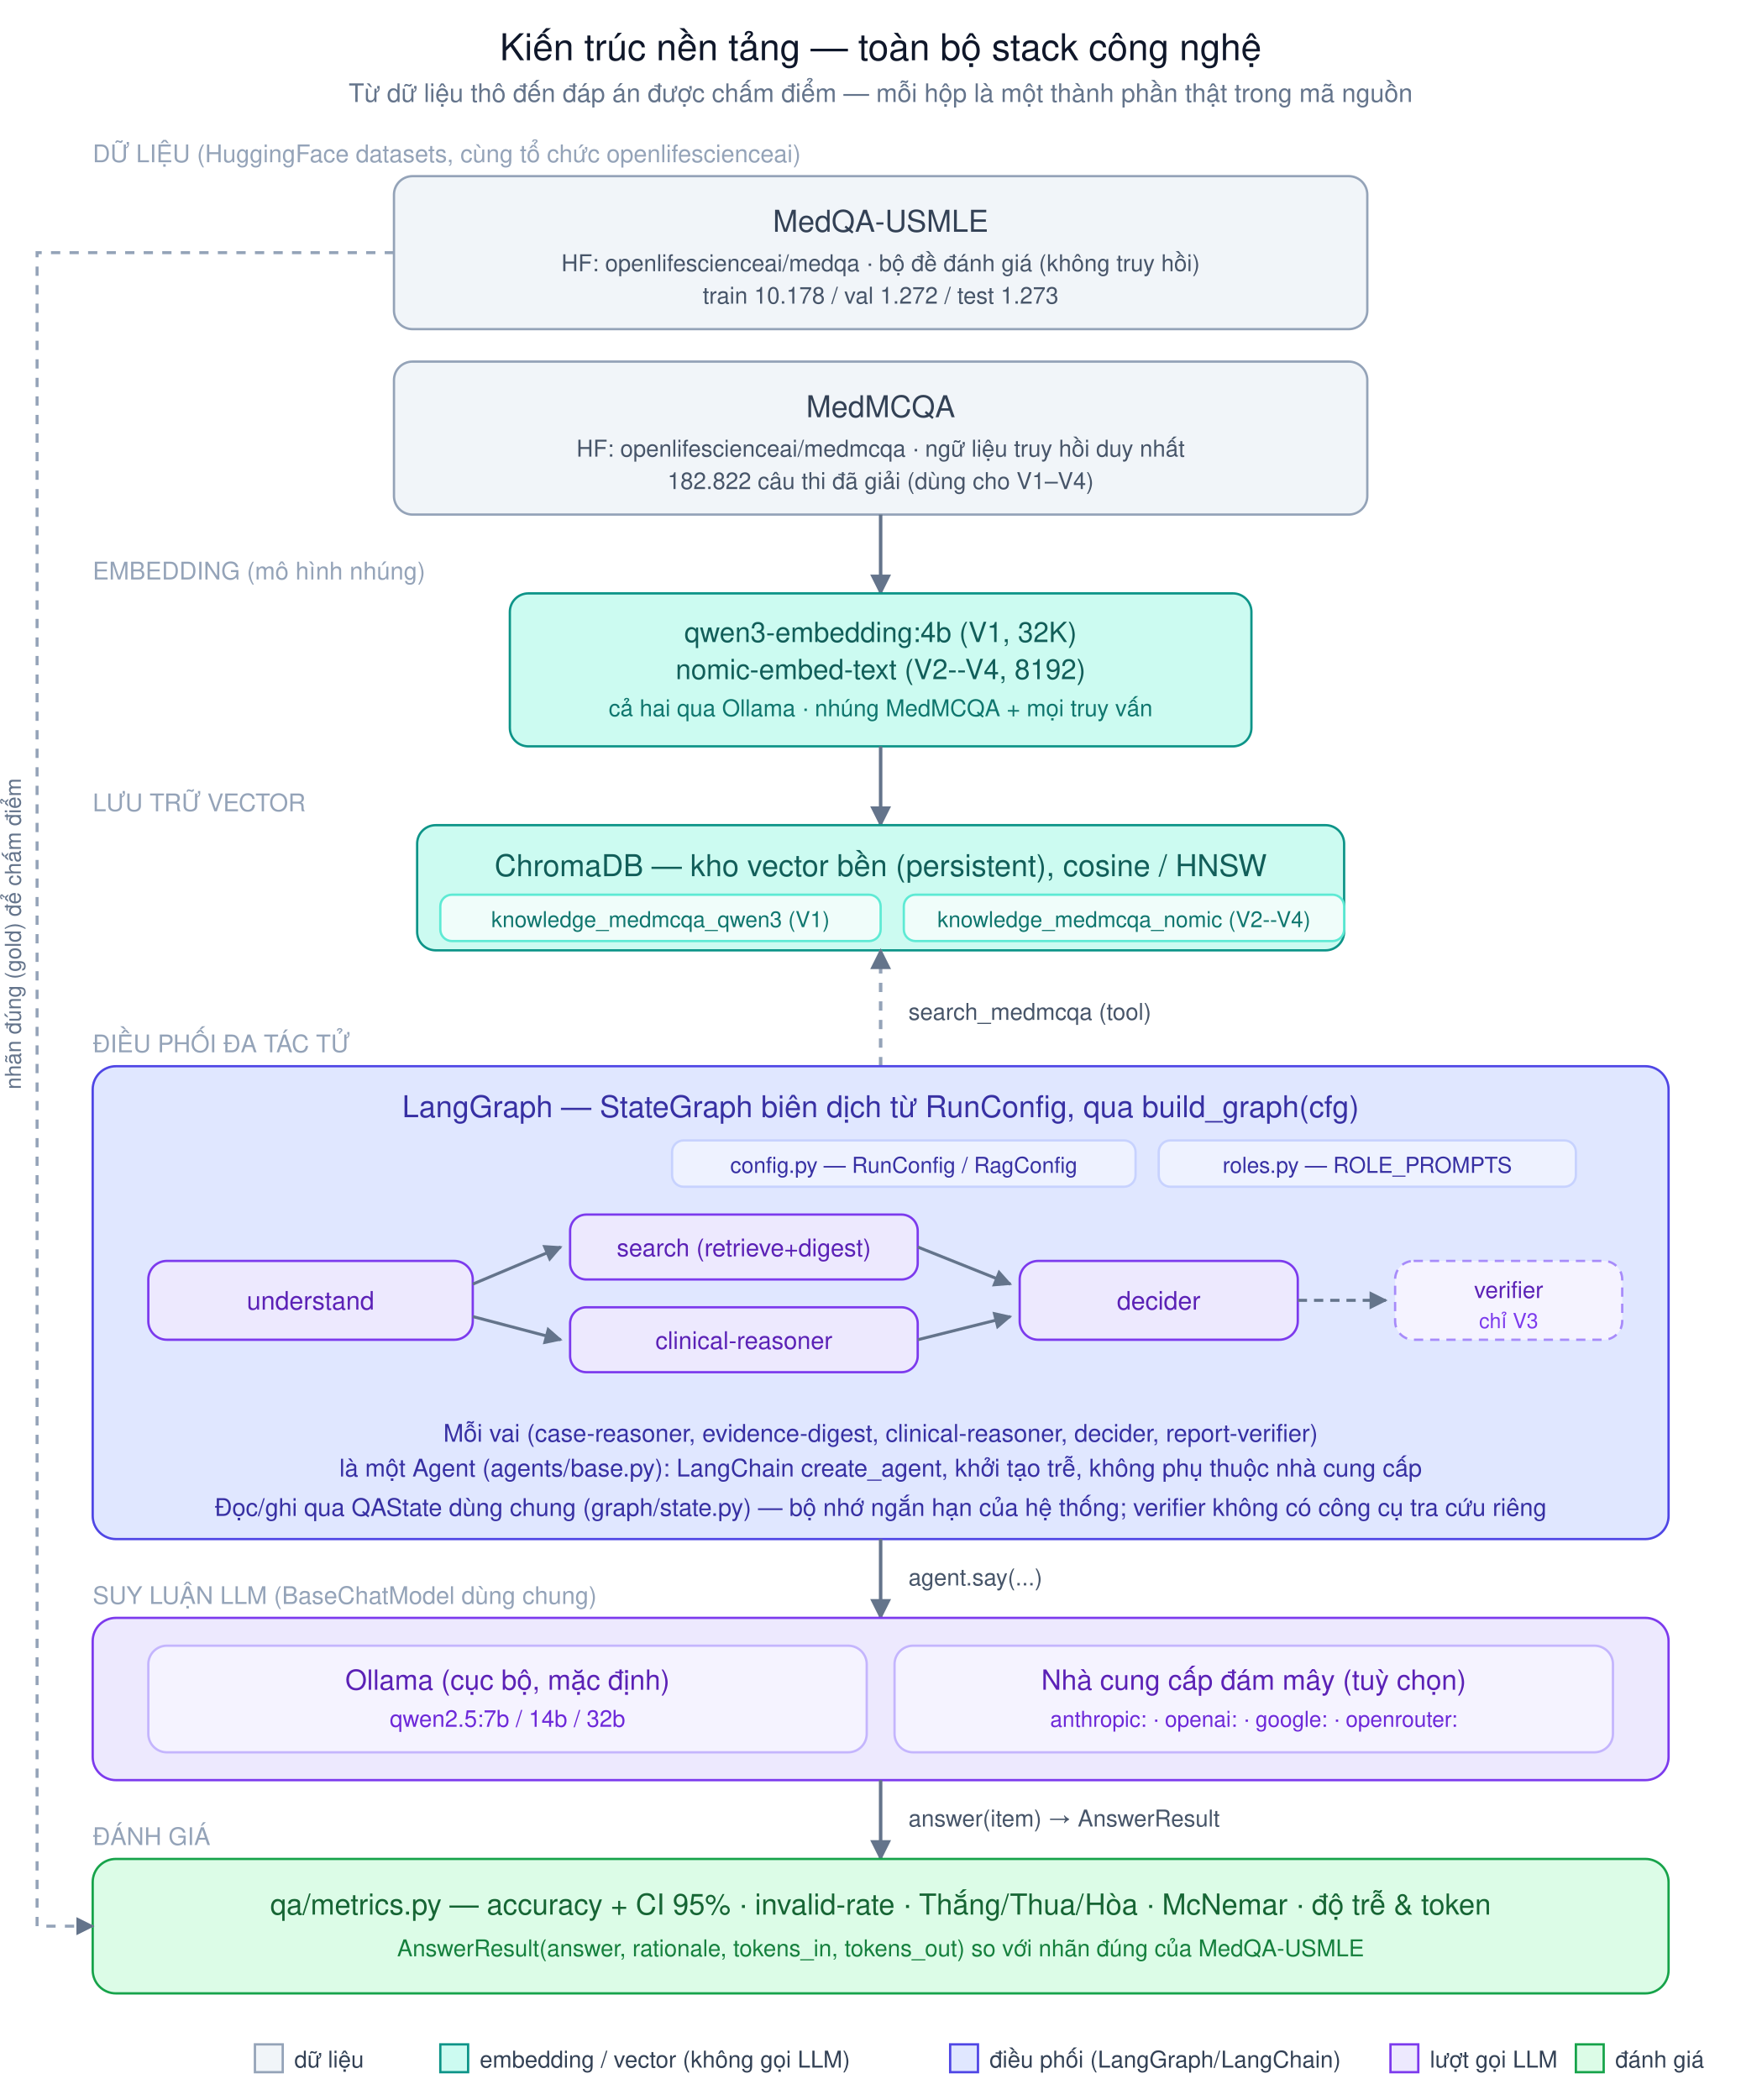
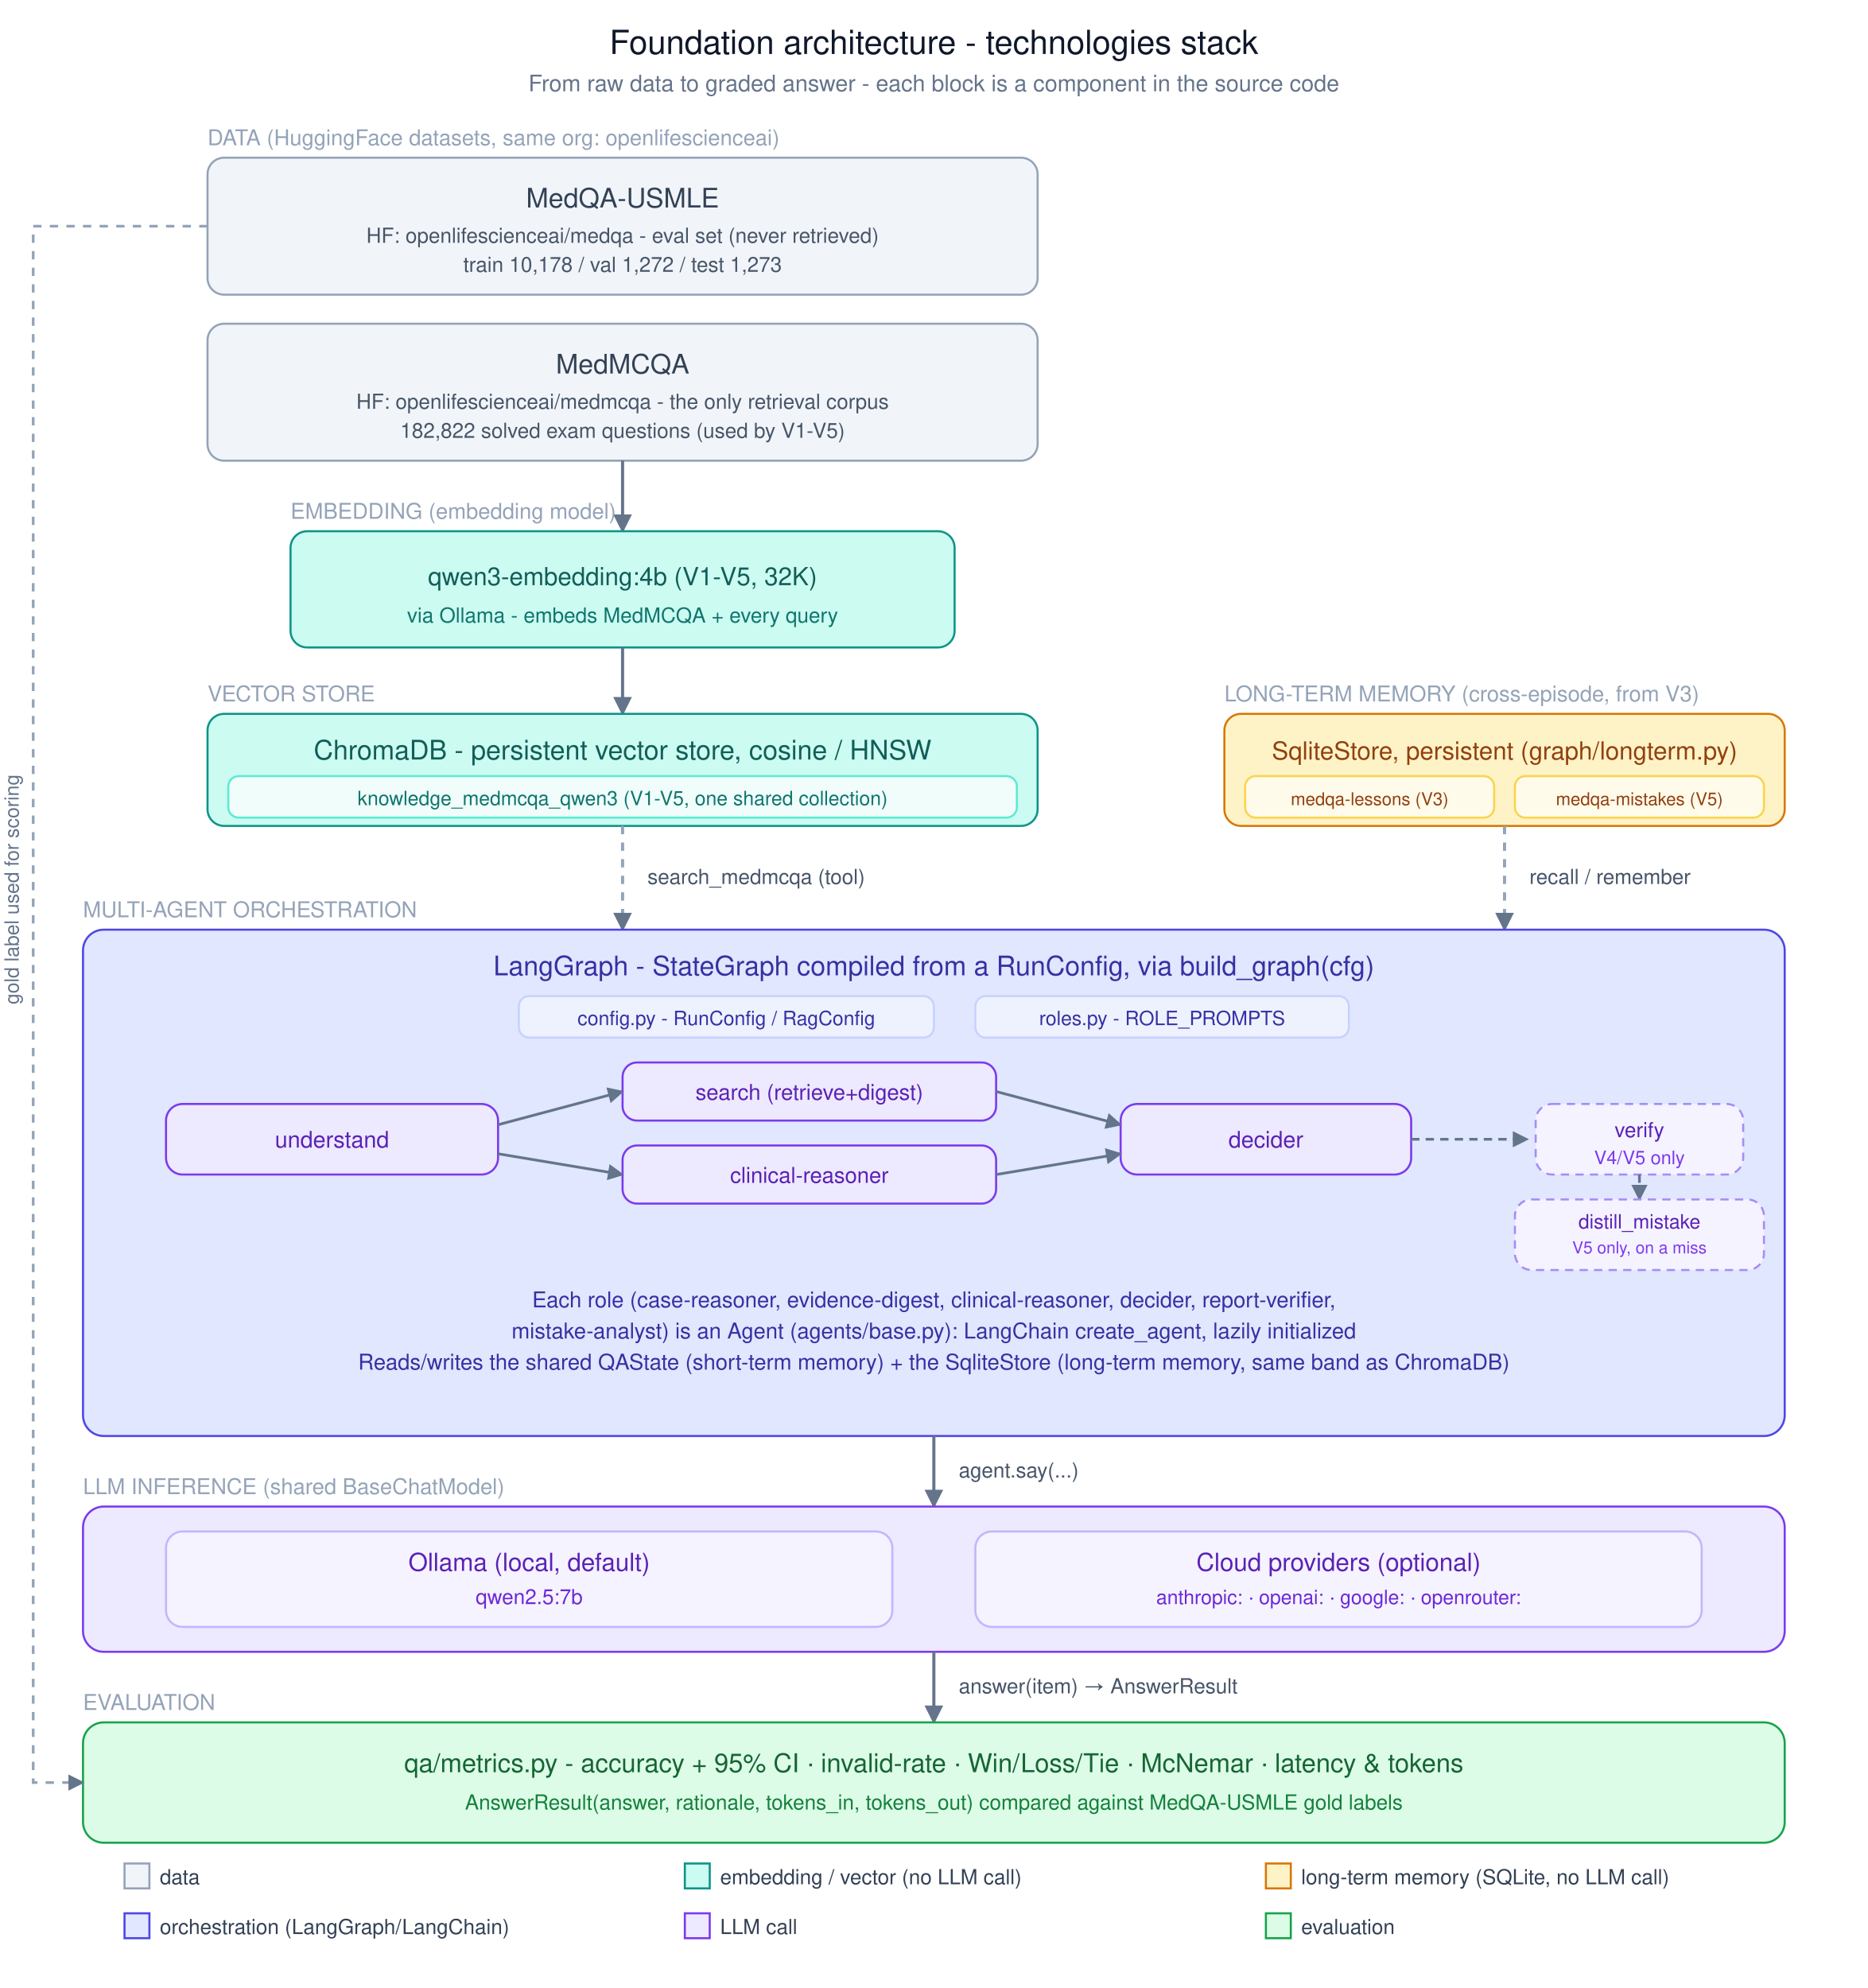
- <svg xmlns="http://www.w3.org/2000/svg" width="760" height="906" viewBox="0 0 760 906" font-family="Helvetica, Arial, sans-serif">
+ <svg xmlns="http://www.w3.org/2000/svg" width="900" height="958" viewBox="0 0 900 958" font-family="Helvetica, Arial, sans-serif">
  <defs>
    <marker id="ss" viewBox="0 0 10 10" refX="9" refY="5" markerWidth="6" markerHeight="6" orient="auto-start-reverse">
      <path d="M0,0 L10,5 L0,10 z" fill="#64748B" />
    </marker>
  </defs>
-   <text x="380" y="26" text-anchor="middle" font-size="16" font-weight="500" fill="#0F172A">Kiến trúc nền tảng — toàn bộ stack công nghệ</text>
-   <text x="380" y="44" text-anchor="middle" font-size="11" fill="#64748B">Từ dữ liệu thô đến đáp án được chấm điểm — mỗi hộp là một thành phần thật trong mã nguồn</text>
-   <text x="40" y="70" font-size="10.5" font-weight="500" fill="#94A3B8">DỮ LIỆU (HuggingFace datasets, cùng tổ chức openlifescienceai)</text>
-   <rect x="170" y="76" width="420" height="66" rx="8" fill="#F1F5F9" stroke="#94A3B8" />
-   <text x="380" y="100" text-anchor="middle" font-size="13" font-weight="500" fill="#334155">MedQA-USMLE</text>
-   <text x="380" y="117" text-anchor="middle" font-size="10" fill="#475569">HF: openlifescienceai/medqa · bộ đề đánh giá (không truy hồi)</text>
-   <text x="380" y="131" text-anchor="middle" font-size="10" fill="#475569">train 10.178 / val 1.272 / test 1.273</text>
-   <rect x="170" y="156" width="420" height="66" rx="8" fill="#F1F5F9" stroke="#94A3B8" />
-   <text x="380" y="180" text-anchor="middle" font-size="13" font-weight="500" fill="#334155">MedMCQA</text>
-   <text x="380" y="197" text-anchor="middle" font-size="10" fill="#475569">HF: openlifescienceai/medmcqa · ngữ liệu truy hồi duy nhất</text>
-   <text x="380" y="211" text-anchor="middle" font-size="10" fill="#475569">182.822 câu thi đã giải (dùng cho V1–V4)</text>
-   <line x1="380" y1="222" x2="380" y2="256" stroke="#64748B" stroke-width="1.5" marker-end="url(#ss)" />
-   <text x="40" y="250" font-size="10.5" font-weight="500" fill="#94A3B8">EMBEDDING (mô hình nhúng)</text>
-   <rect x="220" y="256" width="320" height="66" rx="8" fill="#CCFBF1" stroke="#0D9488" />
-   <text x="380" y="277" text-anchor="middle" font-size="12" font-weight="500" fill="#115E59">qwen3-embedding:4b (V1, 32K)</text>
-   <text x="380" y="293" text-anchor="middle" font-size="12" font-weight="500" fill="#115E59">nomic-embed-text (V2--V4, 8192)</text>
-   <text x="380" y="309" text-anchor="middle" font-size="10" fill="#0F766E">cả hai qua Ollama · nhúng MedMCQA + mọi truy vấn</text>
-   <line x1="380" y1="322" x2="380" y2="356" stroke="#64748B" stroke-width="1.5" marker-end="url(#ss)" />
-   <text x="40" y="350" font-size="10.5" font-weight="500" fill="#94A3B8">LƯU TRỮ VECTOR</text>
-   <rect x="180" y="356" width="400" height="54" rx="8" fill="#CCFBF1" stroke="#0D9488" />
-   <text x="380" y="378" text-anchor="middle" font-size="13" font-weight="500" fill="#115E59">ChromaDB — kho vector bền (persistent), cosine / HNSW</text>
-   <rect x="190" y="386" width="190" height="20" rx="5" fill="#F0FDFA" stroke="#5EEAD4" />
-   <text x="285" y="400" text-anchor="middle" font-size="9.5" fill="#0F766E">knowledge_medmcqa_qwen3 (V1)</text>
-   <rect x="390" y="386" width="190" height="20" rx="5" fill="#F0FDFA" stroke="#5EEAD4" />
-   <text x="485" y="400" text-anchor="middle" font-size="9.5" fill="#0F766E">knowledge_medmcqa_nomic (V2--V4)</text>
-   <line x1="380" y1="460" x2="380" y2="410" stroke="#94A3B8" stroke-width="1.5" stroke-dasharray="4 4" marker-end="url(#ss)" />
-   <text x="392" y="440" font-size="10" fill="#475569">search_medmcqa (tool)</text>
-   <text x="40" y="454" font-size="10.5" font-weight="500" fill="#94A3B8">ĐIỀU PHỐI ĐA TÁC TỬ</text>
-   <rect x="40" y="460" width="680" height="204" rx="10" fill="#E0E7FF" stroke="#4F46E5" />
-   <text x="380" y="482" text-anchor="middle" font-size="13" font-weight="500" fill="#3730A3">LangGraph — StateGraph biên dịch từ RunConfig, qua build_graph(cfg)</text>
-   <rect x="290" y="492" width="200" height="20" rx="5" fill="#EEF2FF" stroke="#C7D2FE" />
-   <text x="390" y="506" text-anchor="middle" font-size="9.5" fill="#3730A3">config.py — RunConfig / RagConfig</text>
-   <rect x="500" y="492" width="180" height="20" rx="5" fill="#EEF2FF" stroke="#C7D2FE" />
-   <text x="590" y="506" text-anchor="middle" font-size="9.5" fill="#3730A3">roles.py — ROLE_PROMPTS</text>
-   <rect x="64" y="544" width="140" height="34" rx="8" fill="#EDE9FE" stroke="#7C3AED" />
-   <text x="134" y="565" text-anchor="middle" font-size="11" font-weight="500" fill="#5B21B6">understand</text>
-   <rect x="246" y="524" width="150" height="28" rx="7" fill="#EDE9FE" stroke="#7C3AED" />
-   <text x="321" y="542" text-anchor="middle" font-size="10.5" font-weight="500" fill="#5B21B6">search (retrieve+digest)</text>
-   <rect x="246" y="564" width="150" height="28" rx="7" fill="#EDE9FE" stroke="#7C3AED" />
-   <text x="321" y="582" text-anchor="middle" font-size="10.5" font-weight="500" fill="#5B21B6">clinical-reasoner</text>
-   <rect x="440" y="544" width="120" height="34" rx="8" fill="#EDE9FE" stroke="#7C3AED" />
-   <text x="500" y="565" text-anchor="middle" font-size="11" font-weight="500" fill="#5B21B6">decider</text>
-   <rect x="602" y="544" width="98" height="34" rx="8" fill="#F5F3FF" stroke="#A78BFA" stroke-dasharray="4 3" />
-   <text x="651" y="560" text-anchor="middle" font-size="10" font-weight="500" fill="#5B21B6">verifier</text>
-   <text x="651" y="573" text-anchor="middle" font-size="9" fill="#7C3AED">chỉ V3</text>
-   <line x1="204" y1="554" x2="242" y2="538" stroke="#64748B" stroke-width="1.3" marker-end="url(#ss)" />
-   <line x1="204" y1="568" x2="242" y2="578" stroke="#64748B" stroke-width="1.3" marker-end="url(#ss)" />
-   <line x1="396" y1="538" x2="436" y2="554" stroke="#64748B" stroke-width="1.3" marker-end="url(#ss)" />
-   <line x1="396" y1="578" x2="436" y2="568" stroke="#64748B" stroke-width="1.3" marker-end="url(#ss)" />
-   <line x1="560" y1="561" x2="598" y2="561" stroke="#64748B" stroke-width="1.3" stroke-dasharray="4 3" marker-end="url(#ss)" />
-   <text x="380" y="622" text-anchor="middle" font-size="10.5" fill="#3730A3">Mỗi vai (case-reasoner, evidence-digest, clinical-reasoner, decider, report-verifier)</text>
-   <text x="380" y="637" text-anchor="middle" font-size="10.5" fill="#3730A3">là một Agent (agents/base.py): LangChain create_agent, khởi tạo trễ, không phụ thuộc nhà cung cấp</text>
-   <text x="380" y="654" text-anchor="middle" font-size="10.5" fill="#3730A3">Đọc/ghi qua QAState dùng chung (graph/state.py) — bộ nhớ ngắn hạn của hệ thống; verifier không có công cụ tra cứu riêng</text>
-   <line x1="380" y1="664" x2="380" y2="698" stroke="#64748B" stroke-width="1.5" marker-end="url(#ss)" />
-   <text x="392" y="684" font-size="10" fill="#475569">agent.say(...)</text>
-   <text x="40" y="692" font-size="10.5" font-weight="500" fill="#94A3B8">SUY LUẬN LLM (BaseChatModel dùng chung)</text>
-   <rect x="40" y="698" width="680" height="70" rx="10" fill="#EDE9FE" stroke="#7C3AED" />
-   <rect x="64" y="710" width="310" height="46" rx="8" fill="#F5F3FF" stroke="#C4B5FD" />
-   <text x="219" y="729" text-anchor="middle" font-size="12" font-weight="500" fill="#5B21B6">Ollama (cục bộ, mặc định)</text>
-   <text x="219" y="745" text-anchor="middle" font-size="10" fill="#6D28D9">qwen2.5:7b / 14b / 32b</text>
-   <rect x="386" y="710" width="310" height="46" rx="8" fill="#F5F3FF" stroke="#C4B5FD" />
-   <text x="541" y="729" text-anchor="middle" font-size="12" font-weight="500" fill="#5B21B6">Nhà cung cấp đám mây (tuỳ chọn)</text>
-   <text x="541" y="745" text-anchor="middle" font-size="9.5" fill="#6D28D9">anthropic: · openai: · google: · openrouter:</text>
-   <line x1="380" y1="768" x2="380" y2="802" stroke="#64748B" stroke-width="1.5" marker-end="url(#ss)" />
-   <text x="392" y="788" font-size="10" fill="#475569">answer(item) → AnswerResult</text>
-   <text x="40" y="796" font-size="10.5" font-weight="500" fill="#94A3B8">ĐÁNH GIÁ</text>
-   <rect x="40" y="802" width="680" height="58" rx="10" fill="#DCFCE7" stroke="#16A34A" />
-   <text x="380" y="826" text-anchor="middle" font-size="12.5" font-weight="500" fill="#166534">qa/metrics.py — accuracy + CI 95% · invalid-rate · Thắng/Thua/Hòa · McNemar · độ trễ &amp; token</text>
-   <text x="380" y="844" text-anchor="middle" font-size="10" fill="#15803D">AnswerResult(answer, rationale, tokens_in, tokens_out) so với nhãn đúng của MedQA-USMLE</text>
-   <path d="M170 109 L16 109 L16 831 L40 831" fill="none" stroke="#94A3B8" stroke-width="1.3" stroke-dasharray="4 4" marker-end="url(#ss)" />
-   <text x="9" y="470" font-size="9.5" fill="#64748B" transform="rotate(-90 9 470)">nhãn đúng (gold) để chấm điểm</text>
-   <rect x="110" y="882" width="12" height="12" fill="#F1F5F9" stroke="#94A3B8" />
-   <text x="127" y="892" font-size="10" fill="#334155">dữ liệu</text>
-   <rect x="190" y="882" width="12" height="12" fill="#CCFBF1" stroke="#0D9488" />
-   <text x="207" y="892" font-size="10" fill="#334155">embedding / vector (không gọi LLM)</text>
-   <rect x="410" y="882" width="12" height="12" fill="#E0E7FF" stroke="#4F46E5" />
-   <text x="427" y="892" font-size="10" fill="#334155">điều phối (LangGraph/LangChain)</text>
-   <rect x="600" y="882" width="12" height="12" fill="#EDE9FE" stroke="#7C3AED" />
-   <text x="617" y="892" font-size="10" fill="#334155">lượt gọi LLM</text>
-   <rect x="680" y="882" width="12" height="12" fill="#DCFCE7" stroke="#16A34A" />
-   <text x="697" y="892" font-size="10" fill="#334155">đánh giá</text>
+   <text x="450" y="26" text-anchor="middle" font-size="16" font-weight="500" fill="#0F172A">Foundation architecture - technologies stack</text>
+   <text x="450" y="44" text-anchor="middle" font-size="11" fill="#64748B">From raw data to graded answer - each block is a component in the source code</text>
+   <text x="100" y="70" font-size="10.5" font-weight="500" fill="#94A3B8">DATA (HuggingFace datasets, same org: openlifescienceai)</text>
+   <rect x="100" y="76" width="400" height="66" rx="8" fill="#F1F5F9" stroke="#94A3B8" />
+   <text x="300" y="100" text-anchor="middle" font-size="13" font-weight="500" fill="#334155">MedQA-USMLE</text>
+   <text x="300" y="117" text-anchor="middle" font-size="10" fill="#475569">HF: openlifescienceai/medqa - eval set (never retrieved)</text>
+   <text x="300" y="131" text-anchor="middle" font-size="10" fill="#475569">train 10,178 / val 1,272 / test 1,273</text>
+   <rect x="100" y="156" width="400" height="66" rx="8" fill="#F1F5F9" stroke="#94A3B8" />
+   <text x="300" y="180" text-anchor="middle" font-size="13" font-weight="500" fill="#334155">MedMCQA</text>
+   <text x="300" y="197" text-anchor="middle" font-size="10" fill="#475569">HF: openlifescienceai/medmcqa - the only retrieval corpus</text>
+   <text x="300" y="211" text-anchor="middle" font-size="10" fill="#475569">182,822 solved exam questions (used by V1-V5)</text>
+   <line x1="300" y1="222" x2="300" y2="256" stroke="#64748B" stroke-width="1.5" marker-end="url(#ss)" />
+   <text x="140" y="250" font-size="10.5" font-weight="500" fill="#94A3B8">EMBEDDING (embedding model)</text>
+   <rect x="140" y="256" width="320" height="56" rx="8" fill="#CCFBF1" stroke="#0D9488" />
+   <text x="300" y="282" text-anchor="middle" font-size="12" font-weight="500" fill="#115E59">qwen3-embedding:4b (V1-V5, 32K)</text>
+   <text x="300" y="300" text-anchor="middle" font-size="10" fill="#0F766E">via Ollama - embeds MedMCQA + every query</text>
+   <line x1="300" y1="312" x2="300" y2="344" stroke="#64748B" stroke-width="1.5" marker-end="url(#ss)" />
+   <text x="100" y="338" font-size="10.5" font-weight="500" fill="#94A3B8">VECTOR STORE</text>
+   <text x="590" y="338" font-size="10.5" font-weight="500" fill="#94A3B8">LONG-TERM MEMORY (cross-episode, from V3)</text>
+   <rect x="100" y="344" width="400" height="54" rx="8" fill="#CCFBF1" stroke="#0D9488" />
+   <text x="300" y="366" text-anchor="middle" font-size="13" font-weight="500" fill="#115E59">ChromaDB - persistent vector store, cosine / HNSW</text>
+   <rect x="110" y="374" width="380" height="20" rx="5" fill="#F0FDFA" stroke="#5EEAD4" />
+   <text x="300" y="388" text-anchor="middle" font-size="9.5" fill="#0F766E">knowledge_medmcqa_qwen3 (V1-V5, one shared collection)</text>
+   <rect x="590" y="344" width="270" height="54" rx="8" fill="#FEF3C7" stroke="#D97706" />
+   <text x="725" y="366" text-anchor="middle" font-size="12" font-weight="500" fill="#92400E">SqliteStore, persistent (graph/longterm.py)</text>
+   <rect x="600" y="374" width="120" height="20" rx="5" fill="#FFFBEB" stroke="#FCD34D" />
+   <text x="660" y="388" text-anchor="middle" font-size="8.5" fill="#92400E">medqa-lessons (V3)</text>
+   <rect x="730" y="374" width="120" height="20" rx="5" fill="#FFFBEB" stroke="#FCD34D" />
+   <text x="790" y="388" text-anchor="middle" font-size="8.5" fill="#92400E">medqa-mistakes (V5)</text>
+   <line x1="300" y1="398" x2="300" y2="448" stroke="#94A3B8" stroke-width="1.5" stroke-dasharray="4 4" marker-end="url(#ss)" />
+   <text x="312" y="426" font-size="10" fill="#475569">search_medmcqa (tool)</text>
+   <line x1="725" y1="398" x2="725" y2="448" stroke="#94A3B8" stroke-width="1.5" stroke-dasharray="4 4" marker-end="url(#ss)" />
+   <text x="737" y="426" font-size="10" fill="#475569">recall / remember</text>
+   <text x="40" y="442" font-size="10.5" font-weight="500" fill="#94A3B8">MULTI-AGENT ORCHESTRATION</text>
+   <rect x="40" y="448" width="820" height="244" rx="10" fill="#E0E7FF" stroke="#4F46E5" />
+   <text x="450" y="470" text-anchor="middle" font-size="13" font-weight="500" fill="#3730A3">LangGraph - StateGraph compiled from a RunConfig, via build_graph(cfg)</text>
+   <rect x="250" y="480" width="200" height="20" rx="5" fill="#EEF2FF" stroke="#C7D2FE" />
+   <text x="350" y="494" text-anchor="middle" font-size="9.5" fill="#3730A3">config.py - RunConfig / RagConfig</text>
+   <rect x="470" y="480" width="180" height="20" rx="5" fill="#EEF2FF" stroke="#C7D2FE" />
+   <text x="560" y="494" text-anchor="middle" font-size="9.5" fill="#3730A3">roles.py - ROLE_PROMPTS</text>
+   <rect x="80" y="532" width="160" height="34" rx="8" fill="#EDE9FE" stroke="#7C3AED" />
+   <text x="160" y="553" text-anchor="middle" font-size="11" font-weight="500" fill="#5B21B6">understand</text>
+   <rect x="300" y="512" width="180" height="28" rx="7" fill="#EDE9FE" stroke="#7C3AED" />
+   <text x="390" y="530" text-anchor="middle" font-size="10.5" font-weight="500" fill="#5B21B6">search (retrieve+digest)</text>
+   <rect x="300" y="552" width="180" height="28" rx="7" fill="#EDE9FE" stroke="#7C3AED" />
+   <text x="390" y="570" text-anchor="middle" font-size="10.5" font-weight="500" fill="#5B21B6">clinical-reasoner</text>
+   <rect x="540" y="532" width="140" height="34" rx="8" fill="#EDE9FE" stroke="#7C3AED" />
+   <text x="610" y="553" text-anchor="middle" font-size="11" font-weight="500" fill="#5B21B6">decider</text>
+   <rect x="740" y="532" width="100" height="34" rx="8" fill="#F5F3FF" stroke="#A78BFA" stroke-dasharray="4 3" />
+   <text x="790" y="548" text-anchor="middle" font-size="10" font-weight="500" fill="#5B21B6">verify</text>
+   <text x="790" y="561" text-anchor="middle" font-size="9" fill="#7C3AED">V4/V5 only</text>
+   <line x1="240" y1="542" x2="300" y2="526" stroke="#64748B" stroke-width="1.3" marker-end="url(#ss)" />
+   <line x1="240" y1="556" x2="300" y2="566" stroke="#64748B" stroke-width="1.3" marker-end="url(#ss)" />
+   <line x1="480" y1="526" x2="540" y2="542" stroke="#64748B" stroke-width="1.3" marker-end="url(#ss)" />
+   <line x1="480" y1="566" x2="540" y2="556" stroke="#64748B" stroke-width="1.3" marker-end="url(#ss)" />
+   <line x1="680" y1="549" x2="736" y2="549" stroke="#64748B" stroke-width="1.3" stroke-dasharray="4 3" marker-end="url(#ss)" />
+   <line x1="790" y1="566" x2="790" y2="578" stroke="#64748B" stroke-width="1.3" stroke-dasharray="4 3" marker-end="url(#ss)" />
+   <rect x="730" y="578" width="120" height="34" rx="8" fill="#F5F3FF" stroke="#A78BFA" stroke-dasharray="4 3" />
+   <text x="790" y="592" text-anchor="middle" font-size="9.5" font-weight="500" fill="#5B21B6">distill_mistake</text>
+   <text x="790" y="604" text-anchor="middle" font-size="8" fill="#7C3AED">V5 only, on a miss</text>
+   <text x="450" y="630" text-anchor="middle" font-size="10.5" fill="#3730A3">Each role (case-reasoner, evidence-digest, clinical-reasoner, decider, report-verifier,</text>
+   <text x="450" y="645" text-anchor="middle" font-size="10.5" fill="#3730A3">mistake-analyst) is an Agent (agents/base.py): LangChain create_agent, lazily initialized</text>
+   <text x="450" y="660" text-anchor="middle" font-size="10.5" fill="#3730A3">Reads/writes the shared QAState (short-term memory) + the SqliteStore (long-term memory, same band as ChromaDB)</text>
+   <line x1="450" y1="692" x2="450" y2="726" stroke="#64748B" stroke-width="1.5" marker-end="url(#ss)" />
+   <text x="462" y="712" font-size="10" fill="#475569">agent.say(...)</text>
+   <text x="40" y="720" font-size="10.5" font-weight="500" fill="#94A3B8">LLM INFERENCE (shared BaseChatModel)</text>
+   <rect x="40" y="726" width="820" height="70" rx="10" fill="#EDE9FE" stroke="#7C3AED" />
+   <rect x="80" y="738" width="350" height="46" rx="8" fill="#F5F3FF" stroke="#C4B5FD" />
+   <text x="255" y="757" text-anchor="middle" font-size="12" font-weight="500" fill="#5B21B6">Ollama (local, default)</text>
+   <text x="255" y="773" text-anchor="middle" font-size="10" fill="#6D28D9">qwen2.5:7b</text>
+   <rect x="470" y="738" width="350" height="46" rx="8" fill="#F5F3FF" stroke="#C4B5FD" />
+   <text x="645" y="757" text-anchor="middle" font-size="12" font-weight="500" fill="#5B21B6">Cloud providers (optional)</text>
+   <text x="645" y="773" text-anchor="middle" font-size="9.5" fill="#6D28D9">anthropic: · openai: · google: · openrouter:</text>
+   <line x1="450" y1="796" x2="450" y2="830" stroke="#64748B" stroke-width="1.5" marker-end="url(#ss)" />
+   <text x="462" y="816" font-size="10" fill="#475569">answer(item) → AnswerResult</text>
+   <text x="40" y="824" font-size="10.5" font-weight="500" fill="#94A3B8">EVALUATION</text>
+   <rect x="40" y="830" width="820" height="58" rx="10" fill="#DCFCE7" stroke="#16A34A" />
+   <text x="450" y="854" text-anchor="middle" font-size="12.5" font-weight="500" fill="#166534">qa/metrics.py - accuracy + 95% CI · invalid-rate · Win/Loss/Tie · McNemar · latency &amp; tokens</text>
+   <text x="450" y="872" text-anchor="middle" font-size="10" fill="#15803D">AnswerResult(answer, rationale, tokens_in, tokens_out) compared against MedQA-USMLE gold labels</text>
+   <path d="M100 109 L16 109 L16 859 L40 859" fill="none" stroke="#94A3B8" stroke-width="1.3" stroke-dasharray="4 4" marker-end="url(#ss)" />
+   <text x="9" y="484" font-size="9.5" fill="#64748B" transform="rotate(-90 9 484)">gold label used for scoring</text>
+   <rect x="60" y="898" width="12" height="12" fill="#F1F5F9" stroke="#94A3B8" />
+   <text x="77" y="908" font-size="10" fill="#334155">data</text>
+   <rect x="330" y="898" width="12" height="12" fill="#CCFBF1" stroke="#0D9488" />
+   <text x="347" y="908" font-size="10" fill="#334155">embedding / vector (no LLM call)</text>
+   <rect x="610" y="898" width="12" height="12" fill="#FEF3C7" stroke="#D97706" />
+   <text x="627" y="908" font-size="10" fill="#334155">long-term memory (SQLite, no LLM call)</text>
+   <rect x="60" y="922" width="12" height="12" fill="#E0E7FF" stroke="#4F46E5" />
+   <text x="77" y="932" font-size="10" fill="#334155">orchestration (LangGraph/LangChain)</text>
+   <rect x="330" y="922" width="12" height="12" fill="#EDE9FE" stroke="#7C3AED" />
+   <text x="347" y="932" font-size="10" fill="#334155">LLM call</text>
+   <rect x="610" y="922" width="12" height="12" fill="#DCFCE7" stroke="#16A34A" />
+   <text x="627" y="932" font-size="10" fill="#334155">evaluation</text>
</svg>
